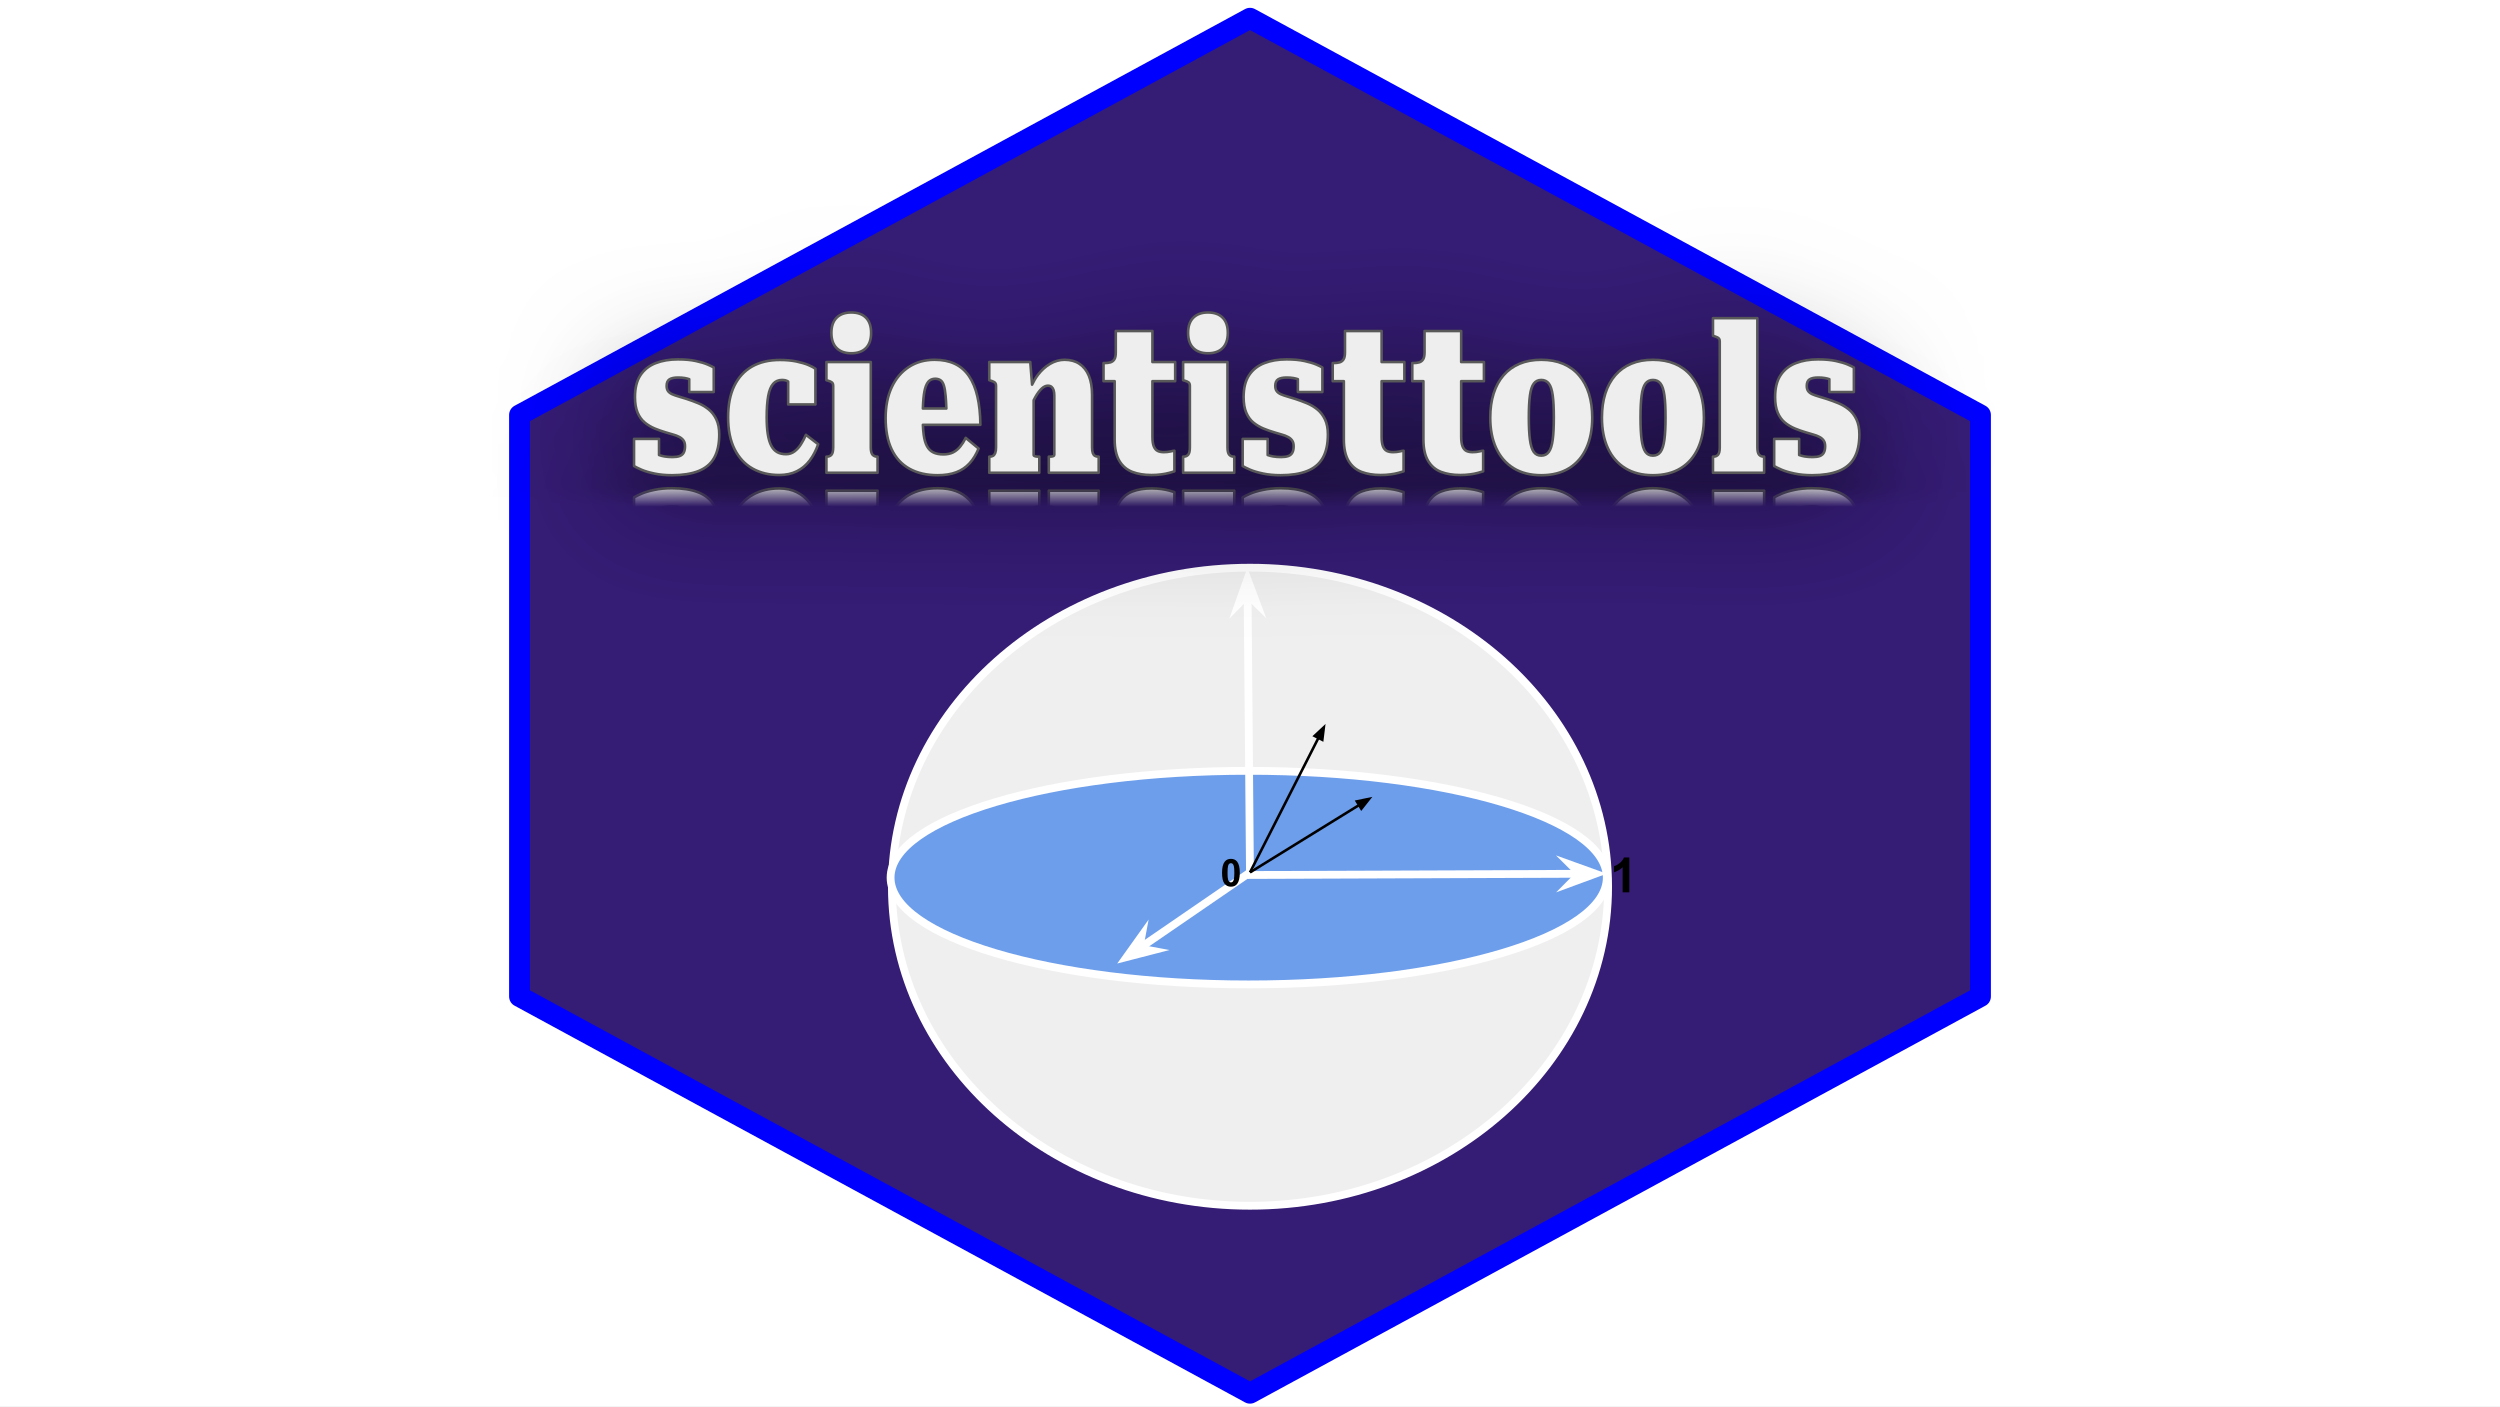
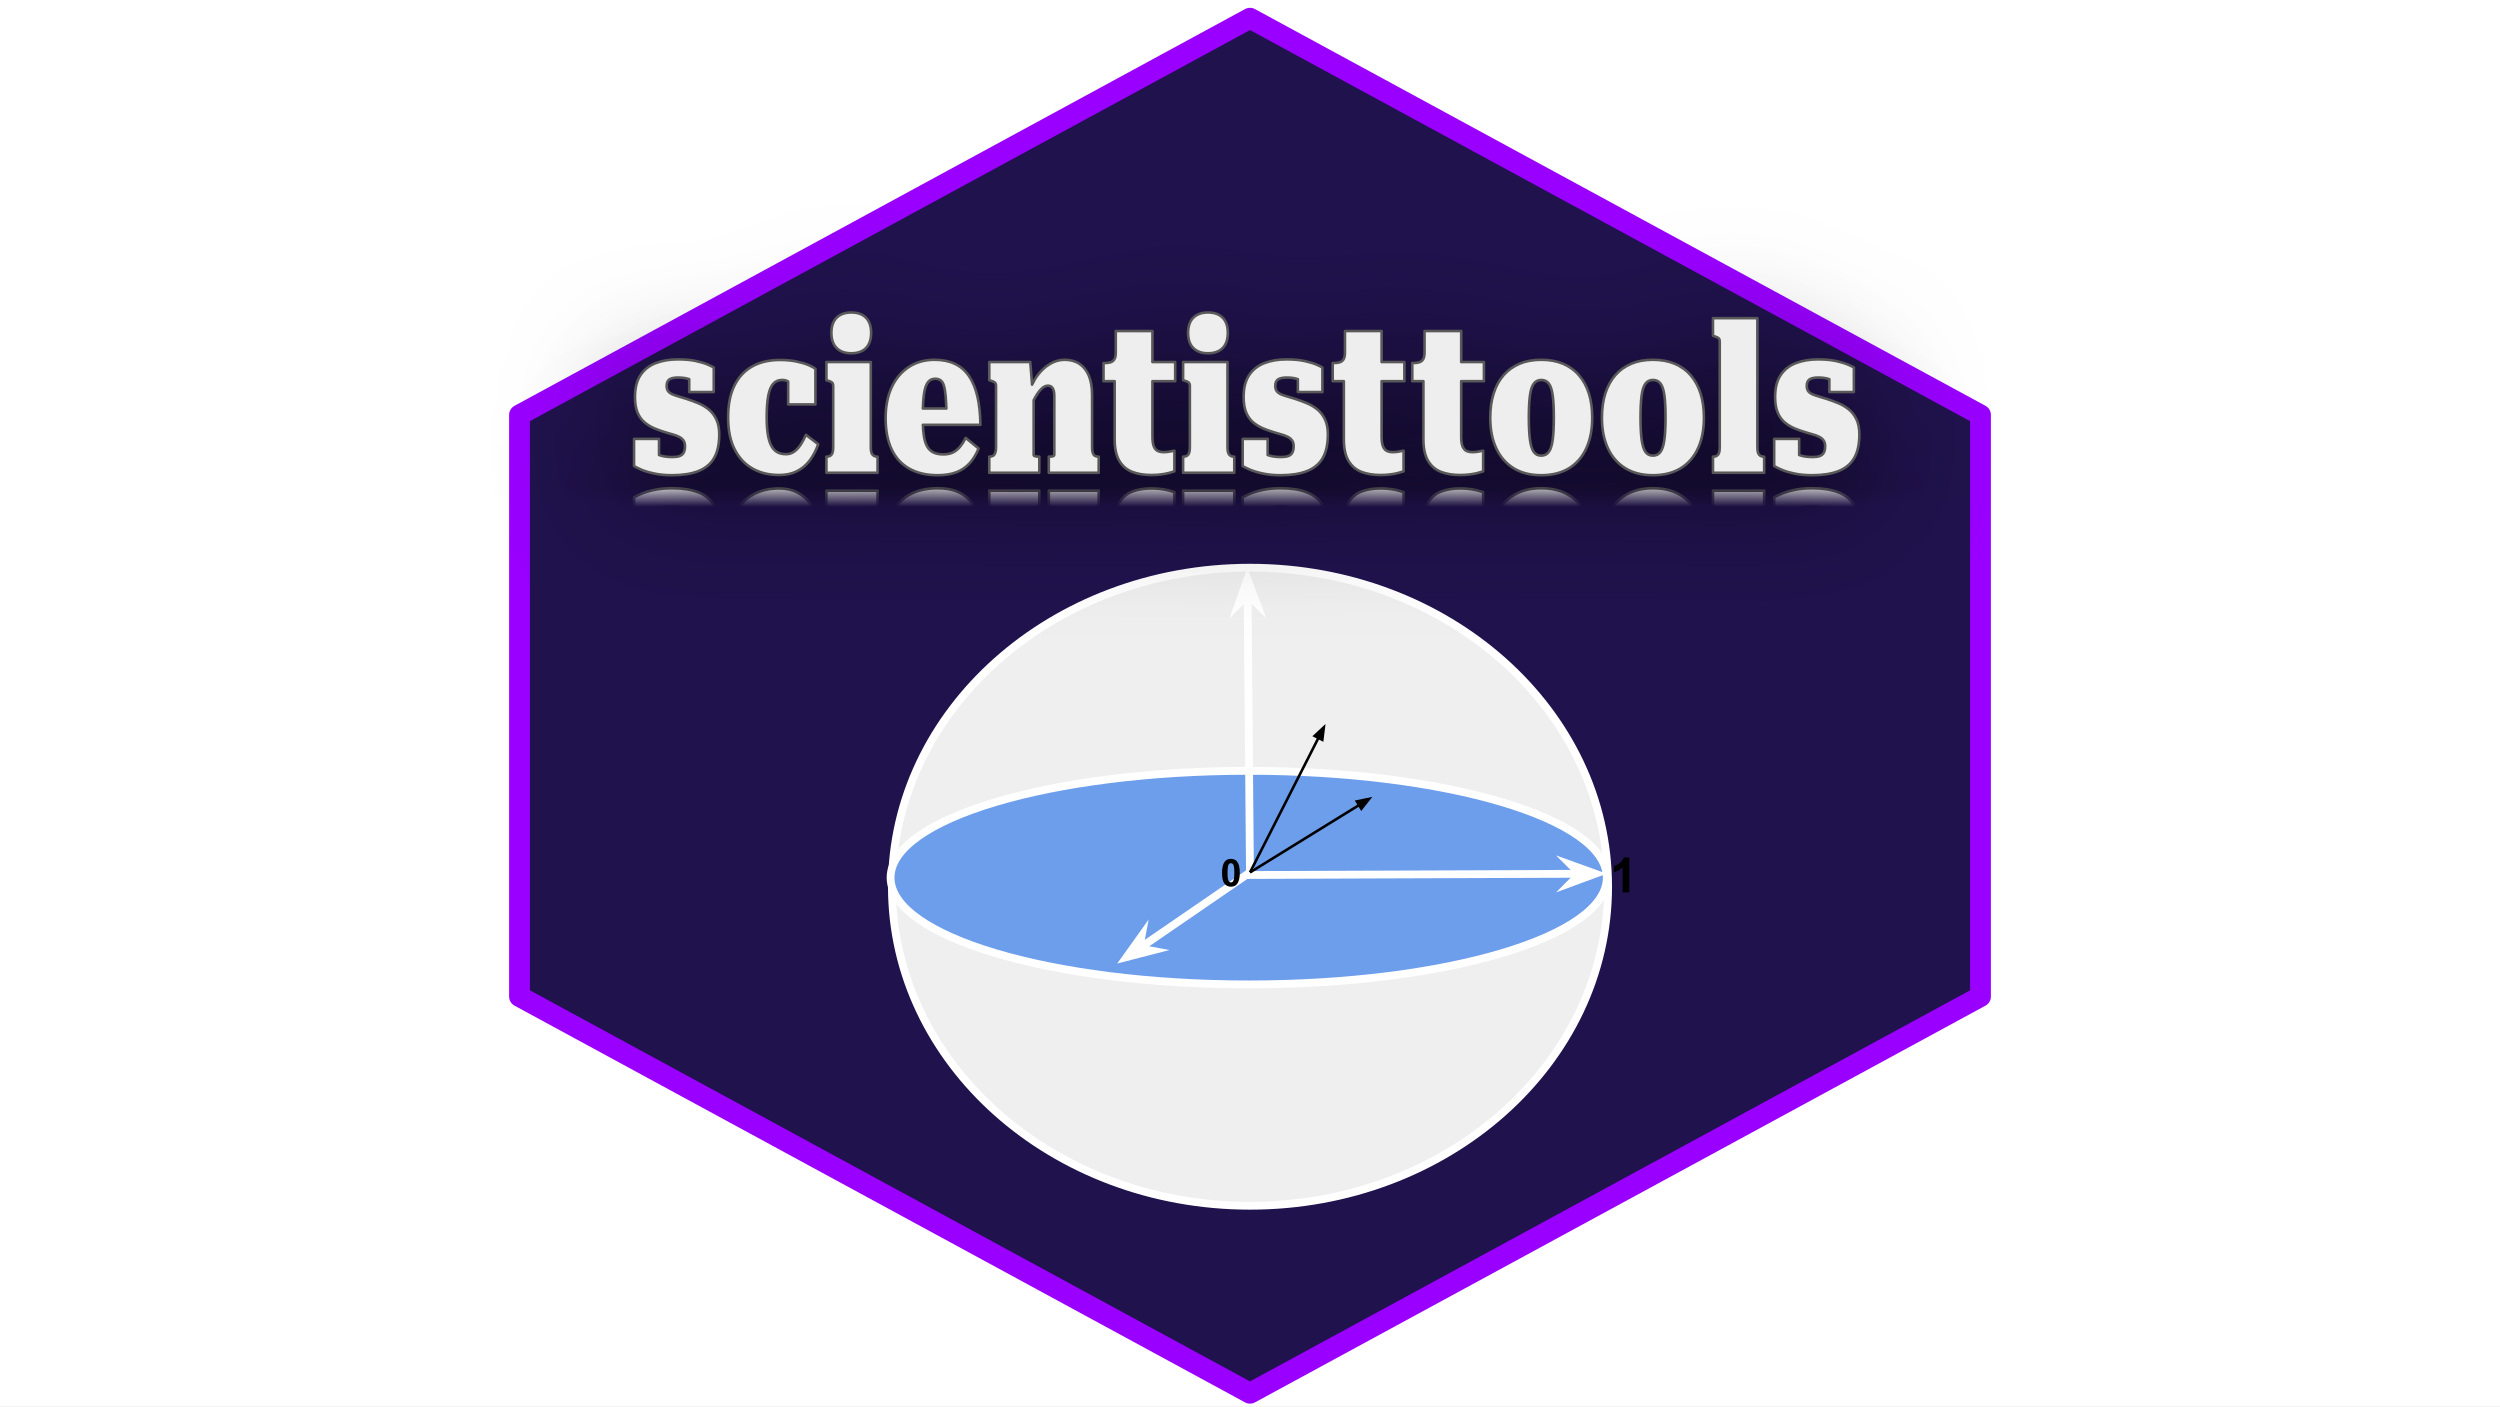
<svg xmlns="http://www.w3.org/2000/svg" xmlns:xlink="http://www.w3.org/1999/xlink" version="1.1" viewBox="0.0 0.0 960.0 540.0" fill="none" stroke="none" stroke-linecap="square" stroke-miterlimit="10">
  <clipPath id="p.0">
    <path d="m0 0l960.0 0l0 540.0l-960.0 0l0 -540.0z" clip-rule="nonzero" />
  </clipPath>
  <g clip-path="url(#p.0)">
    <path fill="#ffffff" d="m0 0l960.0 0l0 540.0l-960.0 0z" fill-rule="evenodd" />
-     <path fill="#351c75" d="m480.0 7.0l280.504 152.339l0 223.323l-280.504 152.339l-280.504 -152.339l0 -223.323z" fill-rule="evenodd" />
-     <path stroke="#0000ff" stroke-width="8.0" stroke-linejoin="round" stroke-linecap="butt" d="m480.0 7.0l280.504 152.339l0 223.323l-280.504 152.339l-280.504 -152.339l0 -223.323z" fill-rule="evenodd" />
+     <path fill="#20124d" d="m480.0 7.0l280.504 152.339l0 223.323l-280.504 152.339l-280.504 -152.339l0 -223.323z" fill-rule="evenodd" />
+     <path stroke="#9900ff" stroke-width="8.0" stroke-linejoin="round" stroke-linecap="butt" d="m480.0 7.0l280.504 152.339l0 223.323l-280.504 152.339l-280.504 -152.339l0 -223.323z" fill-rule="evenodd" />
    <path fill="#efefef" d="m342.488 340.504l0 0c0 -67.657 61.566 -122.504 137.512 -122.504l0 0c75.946 0 137.512 54.847 137.512 122.504l0 0c0 67.657 -61.566 122.504 -137.512 122.504l0 0c-75.946 0 -137.512 -54.847 -137.512 -122.504z" fill-rule="evenodd" />
    <path stroke="#ffffff" stroke-width="3.0" stroke-linejoin="round" stroke-linecap="butt" d="m342.488 340.504l0 0c0 -67.657 61.566 -122.504 137.512 -122.504l0 0c75.946 0 137.512 54.847 137.512 122.504l0 0c0 67.657 -61.566 122.504 -137.512 122.504l0 0c-75.946 0 -137.512 -54.847 -137.512 -122.504z" fill-rule="evenodd" />
    <path fill="#6d9eeb" d="m341.984 337.008l0 0c0 -22.648 61.566 -41.008 137.512 -41.008l0 0c75.946 0 137.512 18.36 137.512 41.008l0 0c0 22.648 -61.566 41.008 -137.512 41.008l0 0c-75.946 0 -137.512 -18.36 -137.512 -41.008z" fill-rule="evenodd" />
    <path stroke="#ffffff" stroke-width="3.0" stroke-linejoin="round" stroke-linecap="butt" d="m341.984 337.008l0 0c0 -22.648 61.566 -41.008 137.512 -41.008l0 0c75.946 0 137.512 18.36 137.512 41.008l0 0c0 22.648 -61.566 41.008 -137.512 41.008l0 0c-75.946 0 -137.512 -18.36 -137.512 -41.008z" fill-rule="evenodd" />
    <path fill="#000000" fill-opacity="0.0" d="m480.0 336.992l-1.008 -118.992" fill-rule="evenodd" />
    <path stroke="#ffffff" stroke-width="3.0" stroke-linejoin="round" stroke-linecap="butt" d="m480.0 336.992l-0.921 -108.711" fill-rule="evenodd" />
    <path fill="#ffffff" stroke="#ffffff" stroke-width="3.0" stroke-linecap="butt" d="m479.079 228.281l3.402 3.345l-3.452 -9.24l-3.295 9.298z" fill-rule="evenodd" />
    <path fill="#000000" fill-opacity="0.0" d="m479.0 336.0l138.016 -0.504" fill-rule="evenodd" />
    <path stroke="#ffffff" stroke-width="3.0" stroke-linejoin="round" stroke-linecap="butt" d="m479.0 336.0l127.735 -0.466" fill-rule="evenodd" />
    <path fill="#ffffff" stroke="#ffffff" stroke-width="3.0" stroke-linecap="butt" d="m606.735 335.534l-3.361 3.386l9.257 -3.408l-9.282 -3.34z" fill-rule="evenodd" />
    <path fill="#000000" fill-opacity="0.0" d="m480.0 335.0l-50.992 34.992" fill-rule="evenodd" />
    <path stroke="#ffffff" stroke-width="3.0" stroke-linejoin="round" stroke-linecap="butt" d="m480.0 335.0l-42.515 29.175" fill-rule="evenodd" />
    <path fill="#ffffff" stroke="#ffffff" stroke-width="3.0" stroke-linecap="butt" d="m437.485 364.175l0.873 -4.691l-5.734 8.026l9.552 -2.463z" fill-rule="evenodd" />
    <path fill="#000000" fill-opacity="0.0" d="m480.0 335.0l29.008 -57.008" fill-rule="evenodd" />
    <path stroke="#000000" stroke-width="1.0" stroke-linejoin="round" stroke-linecap="butt" d="m480.0 335.0l26.287 -51.66" fill-rule="evenodd" />
    <path fill="#000000" stroke="#000000" stroke-width="1.0" stroke-linecap="butt" d="m507.759 284.089l0.586 -4.794l-3.53 3.296z" fill-rule="evenodd" />
    <path fill="#000000" fill-opacity="0.0" d="m480.0 335.0l46.992 -29.008" fill-rule="evenodd" />
    <path stroke="#000000" stroke-width="1.0" stroke-linejoin="round" stroke-linecap="butt" d="m480.0 335.0l41.887 -25.856" fill-rule="evenodd" />
    <path fill="#000000" stroke="#000000" stroke-width="1.0" stroke-linecap="butt" d="m522.754 310.549l2.994 -3.789l-4.729 0.978z" fill-rule="evenodd" />
    <g mask="url(#mask-p.1)">
      <use xlink:href="#p.1" transform="matrix(1.0 0.0 0.0 -1.0 0.0 369.9629)" />
    </g>
    <defs>
      <mask id="mask-p.1" maskUnits="userSpaceOnUse" x="172.854" y="110.059" width="609.532" height="201.489">
        <linearGradient gradientUnits="userSpaceOnUse" id="gradient-p.1" x1="242.967" y1="186.98" x2="242.967" y2="194.599">
          <stop offset="0%" stop-color="#ffffff" stop-opacity="1.0" />
          <stop offset="100%" stop-color="#ffffff" stop-opacity="0.0" />
        </linearGradient>
        <rect fill="url(#gradient-p.1)" x="172.854" y="110.059" width="609.532" height="201.489" />
      </mask>
    </defs>
    <g id="p.1">
      <g filter="url(#shadowFilter-p.2)">
        <use xlink:href="#p.2" transform="matrix(1.0 0.0 0.0 1.0 -1.113385 7.922145)" />
      </g>
      <defs>
        <filter id="shadowFilter-p.2" filterUnits="userSpaceOnUse">
          <feGaussianBlur in="SourceAlpha" stdDeviation="23.0" result="blur" />
          <feComponentTransfer in="blur" color-interpolation-filters="sRGB">
            <feFuncR type="linear" slope="0" intercept="0.0" />
            <feFuncG type="linear" slope="0" intercept="0.0" />
            <feFuncB type="linear" slope="0" intercept="0.0" />
            <feFuncA type="linear" slope="0.59" intercept="0" />
          </feComponentTransfer>
        </filter>
      </defs>
      <g id="p.2">
        <path fill="#eeeeee" d="m260.323 138.001c-3.221 0 -6.073 0.484 -8.554 1.453c-2.482 0.96 -4.425 2.498 -5.831 4.614c-1.406 2.116 -2.108 4.924 -2.108 8.425c0 2.396 0.34 4.393 1.019 5.99c0.686 1.589 1.607 2.855 2.764 3.798c1.157 0.935 2.428 1.691 3.813 2.269c1.385 0.569 2.781 1.062 4.186 1.478c0.989 0.314 1.927 0.591 2.814 0.828c0.888 0.238 1.681 0.54 2.381 0.905c0.706 0.365 1.254 0.824 1.644 1.376c0.397 0.544 0.595 1.283 0.595 2.218c0 0.994 -0.165 1.806 -0.494 2.434c-0.33 0.62 -0.847 1.062 -1.553 1.326c-0.699 0.263 -1.627 0.395 -2.784 0.395c-1.116 0 -2.128 -0.076 -3.036 -0.229c-0.777 -0.138 -1.479 -0.323 -2.108 -0.554l0 0l0 -6.188l-9.603 0l0 10.413c0.578 0.365 1.527 0.837 2.845 1.415c1.325 0.569 2.989 1.062 4.993 1.478c2.004 0.425 4.243 0.637 6.718 0.637c4.095 0 7.495 -0.535 10.198 -1.606c2.71 -1.071 4.714 -2.753 6.012 -5.047c1.305 -2.303 1.957 -5.306 1.957 -9.011c0 -2.294 -0.373 -4.223 -1.12 -5.786c-0.746 -1.572 -1.738 -2.855 -2.976 -3.849c-1.237 -0.994 -2.589 -1.789 -4.055 -2.383c-1.466 -0.603 -2.922 -1.139 -4.368 -1.606c-1.116 -0.365 -2.142 -0.68 -3.077 -0.943c-0.928 -0.263 -1.745 -0.548 -2.451 -0.854c-0.699 -0.314 -1.234 -0.718 -1.604 -1.211c-0.37 -0.501 -0.555 -1.168 -0.555 -2.001c0 -1.207 0.36 -2.043 1.079 -2.511c0.726 -0.467 1.833 -0.701 3.319 -0.701c0.948 0 1.792 0.064 2.532 0.191c0.627 0.107 1.208 0.253 1.745 0.438l0 0l0 4.928l9.422 0l0 -9.393c-0.377 -0.263 -1.143 -0.642 -2.3 -1.134c-1.157 -0.501 -2.687 -0.96 -4.59 -1.376c-1.896 -0.416 -4.186 -0.625 -6.87 -0.625z" fill-rule="evenodd" />
        <path fill="#eeeeee" d="m299.495 138.23c-4.176 0 -7.744 0.837 -10.703 2.511c-2.952 1.674 -5.225 4.142 -6.819 7.405c-1.587 3.263 -2.381 7.294 -2.381 12.095c0 4.903 0.837 9.002 2.512 12.299c1.675 3.288 3.978 5.757 6.91 7.405c2.932 1.64 6.322 2.46 10.168 2.46c2.603 0 4.872 -0.484 6.809 -1.453c1.944 -0.969 3.588 -2.341 4.933 -4.117c1.345 -1.776 2.431 -3.862 3.258 -6.258l-4.711 -3.607c-0.538 1.258 -1.17 2.46 -1.896 3.607c-0.72 1.147 -1.557 2.073 -2.512 2.778c-0.948 0.705 -2.021 1.058 -3.218 1.058c-1.325 0 -2.451 -0.259 -3.379 -0.777c-0.928 -0.527 -1.691 -1.351 -2.29 -2.473c-0.599 -1.122 -1.042 -2.583 -1.332 -4.384c-0.289 -1.801 -0.434 -3.981 -0.434 -6.538c0 -3.339 0.195 -6.067 0.585 -8.182c0.39 -2.116 1.019 -3.671 1.886 -4.665c0.874 -0.994 2.011 -1.491 3.41 -1.491c0.915 0 1.648 0.17 2.199 0.51c0.054 0.033 0.108 0.067 0.161 0.102l0 0l0 8.794l10.471 0l0 -13.701c-0.538 -0.425 -1.416 -0.896 -2.633 -1.415c-1.217 -0.518 -2.747 -0.973 -4.59 -1.364c-1.836 -0.399 -3.971 -0.599 -6.406 -0.599z" fill-rule="evenodd" />
        <path fill="#eeeeee" d="m326.883 119.992c-2.394 0 -4.264 0.667 -5.609 2.001c-1.345 1.325 -2.018 3.267 -2.018 5.825c0 2.558 0.673 4.503 2.018 5.837c1.345 1.334 3.215 2.001 5.609 2.001c2.441 0 4.321 -0.667 5.639 -2.001c1.325 -1.334 1.987 -3.28 1.987 -5.837c0 -2.558 -0.662 -4.499 -1.987 -5.825c-1.318 -1.334 -3.198 -2.001 -5.639 -2.001zm-9.543 19.028l0 6.972l0.494 0.153c0.746 0.204 1.284 0.438 1.614 0.701c0.33 0.263 0.494 0.709 0.494 1.338l0 23.566c0 1.41 -0.219 2.366 -0.656 2.868c-0.43 0.493 -1.039 0.739 -1.826 0.739l-0.121 0l0 6.181l19.65 0l0 -6.181l-0.131 0c-0.74 0 -1.338 -0.246 -1.796 -0.739c-0.451 -0.501 -0.676 -1.457 -0.676 -2.868l0 -32.729z" fill-rule="evenodd" />
        <path fill="#eeeeee" d="m359.178 145.444c0.74 0 1.389 0.183 1.947 0.548c0.558 0.365 0.992 1.032 1.301 2.001c0.309 0.96 0.545 2.354 0.706 4.18c0.118 1.284 0.206 2.852 0.265 4.703l-9.011 0c0.046 -1.504 0.123 -2.821 0.232 -3.951c0.188 -1.963 0.488 -3.492 0.898 -4.588c0.417 -1.096 0.925 -1.852 1.523 -2.269c0.599 -0.416 1.311 -0.625 2.139 -0.625zm-0.313 -7.29c-3.759 0 -7.055 0.926 -9.886 2.778c-2.831 1.852 -5.024 4.452 -6.577 7.8c-1.547 3.339 -2.32 7.277 -2.32 11.815c0 4.758 0.773 8.769 2.32 12.031c1.553 3.263 3.827 5.731 6.819 7.405c2.999 1.665 6.607 2.498 10.824 2.498c2.764 0 5.148 -0.378 7.152 -1.134c2.004 -0.756 3.709 -1.903 5.114 -3.441c1.406 -1.546 2.562 -3.441 3.47 -5.684l-4.953 -4.078c-0.619 1.258 -1.321 2.371 -2.108 3.339c-0.787 0.96 -1.698 1.704 -2.734 2.23c-1.029 0.518 -2.286 0.777 -3.773 0.777c-1.486 0 -2.747 -0.246 -3.783 -0.739c-1.036 -0.501 -1.853 -1.3 -2.451 -2.396c-0.599 -1.096 -1.022 -2.545 -1.271 -4.346c-0.157 -1.14 -0.265 -2.432 -0.323 -3.875l22.082 0c-0.04 -4.172 -0.424 -7.809 -1.15 -10.91c-0.72 -3.11 -1.792 -5.71 -3.218 -7.8c-1.426 -2.09 -3.235 -3.658 -5.427 -4.703c-2.192 -1.045 -4.795 -1.568 -7.808 -1.568z" fill-rule="evenodd" />
        <path fill="#eeeeee" d="m408.816 138.154c-1.937 0 -3.796 0.523 -5.578 1.568c-1.775 1.045 -3.336 2.456 -4.681 4.231c-0.863 1.145 -1.611 2.397 -2.244 3.757l0 0l-0.691 -8.689l-15.747 0l0 6.972l0.494 0.153c0.498 0.153 0.901 0.31 1.21 0.472c0.309 0.153 0.535 0.336 0.676 0.548c0.148 0.204 0.222 0.544 0.222 1.02l0 23.566c0 0.943 -0.104 1.674 -0.313 2.192c-0.202 0.518 -0.481 0.884 -0.837 1.096c-0.35 0.212 -0.794 0.319 -1.332 0.319l-0.121 0l0 6.181l19.217 0l0 -6.181l-0.252 0c-0.249 0 -0.518 -0.013 -0.807 -0.038c-0.289 -0.034 -0.548 -0.102 -0.777 -0.204c-0.222 -0.102 -0.333 -0.204 -0.333 -0.306l0 -21.103l0 0c0.25 -0.493 0.495 -0.949 0.736 -1.367c0.787 -1.359 1.574 -2.405 2.36 -3.135c0.787 -0.731 1.57 -1.096 2.35 -1.096c0.619 0 1.103 0.157 1.453 0.472c0.356 0.306 0.615 0.735 0.777 1.287c0.168 0.544 0.252 1.236 0.252 2.077l0 22.776c0 0.161 -0.104 0.293 -0.313 0.395c-0.202 0.102 -0.461 0.17 -0.777 0.204c-0.309 0.025 -0.609 0.038 -0.898 0.038l-0.121 0l0 6.181l19.156 0l0 -6.181l-0.192 0c-0.491 0 -0.915 -0.106 -1.271 -0.319c-0.35 -0.212 -0.619 -0.578 -0.807 -1.096c-0.182 -0.518 -0.272 -1.249 -0.272 -2.192l0 -20.125c0 -2.923 -0.414 -5.374 -1.241 -7.354c-0.827 -1.988 -2.028 -3.505 -3.601 -4.55c-1.567 -1.045 -3.467 -1.568 -5.699 -1.568z" fill-rule="evenodd" />
        <path fill="#eeeeee" d="m428.462 127.117l0 8.221c0 1.198 -0.185 2.086 -0.555 2.664c-0.37 0.578 -0.878 0.96 -1.523 1.147c-0.639 0.178 -1.392 0.268 -2.26 0.268l-0.373 0l0 6.959l4.277 0l0 22.317c0 3.501 0.599 6.258 1.796 8.272c1.204 2.005 2.858 3.416 4.963 4.231c2.105 0.807 4.563 1.211 7.374 1.211c1.365 0 2.626 -0.081 3.783 -0.242c1.157 -0.153 2.169 -0.348 3.036 -0.586c0.868 -0.238 1.53 -0.433 1.987 -0.586l0 -7.915c-0.249 0 -0.757 0.093 -1.523 0.28c-0.767 0.178 -1.604 0.268 -2.512 0.268c-0.948 0 -1.742 -0.153 -2.381 -0.459c-0.639 -0.314 -1.137 -0.901 -1.493 -1.759c-0.35 -0.867 -0.525 -2.107 -0.525 -3.722l0 -21.31l8.736 0l0 -7.354l-8.736 0l0 -11.904z" fill-rule="evenodd" />
        <path fill="#eeeeee" d="m463.853 119.992c-2.394 0 -4.264 0.667 -5.609 2.001c-1.345 1.325 -2.017 3.267 -2.017 5.825c0 2.558 0.672 4.503 2.017 5.837c1.345 1.334 3.215 2.001 5.609 2.001c2.441 0 4.321 -0.667 5.639 -2.001c1.325 -1.334 1.987 -3.28 1.987 -5.837c0 -2.558 -0.662 -4.499 -1.987 -5.825c-1.318 -1.334 -3.198 -2.001 -5.639 -2.001zm-9.543 19.028l0 6.972l0.494 0.153c0.746 0.204 1.284 0.438 1.614 0.701c0.33 0.263 0.494 0.709 0.494 1.338l0 23.566c0 1.41 -0.219 2.366 -0.656 2.868c-0.43 0.493 -1.039 0.739 -1.826 0.739l-0.121 0l0 6.181l19.65 0l0 -6.181l-0.131 0c-0.74 0 -1.338 -0.246 -1.796 -0.739c-0.451 -0.501 -0.676 -1.457 -0.676 -2.868l0 -32.729z" fill-rule="evenodd" />
        <path fill="#eeeeee" d="m494.04 138.001c-3.221 0 -6.073 0.484 -8.554 1.453c-2.482 0.96 -4.425 2.498 -5.831 4.614c-1.406 2.116 -2.108 4.924 -2.108 8.425c0 2.396 0.34 4.393 1.019 5.99c0.686 1.589 1.607 2.855 2.764 3.798c1.157 0.935 2.428 1.691 3.813 2.269c1.385 0.569 2.781 1.062 4.186 1.478c0.989 0.314 1.927 0.591 2.814 0.828c0.888 0.238 1.681 0.54 2.381 0.905c0.706 0.365 1.254 0.824 1.644 1.376c0.397 0.544 0.595 1.283 0.595 2.218c0 0.994 -0.165 1.806 -0.494 2.434c-0.33 0.62 -0.847 1.062 -1.553 1.326c-0.699 0.263 -1.627 0.395 -2.784 0.395c-1.116 0 -2.128 -0.076 -3.036 -0.229c-0.777 -0.138 -1.479 -0.323 -2.108 -0.554l0 0l0 -6.188l-9.603 0l0 10.413c0.578 0.365 1.527 0.837 2.845 1.415c1.325 0.569 2.989 1.062 4.993 1.478c2.004 0.425 4.243 0.637 6.718 0.637c4.096 0 7.495 -0.535 10.198 -1.606c2.71 -1.071 4.714 -2.753 6.012 -5.047c1.305 -2.303 1.957 -5.306 1.957 -9.011c0 -2.294 -0.373 -4.223 -1.12 -5.786c-0.746 -1.572 -1.738 -2.855 -2.976 -3.849c-1.237 -0.994 -2.589 -1.789 -4.055 -2.383c-1.466 -0.603 -2.922 -1.139 -4.368 -1.606c-1.116 -0.365 -2.142 -0.68 -3.077 -0.943c-0.928 -0.263 -1.745 -0.548 -2.451 -0.854c-0.699 -0.314 -1.234 -0.718 -1.604 -1.211c-0.37 -0.501 -0.555 -1.168 -0.555 -2.001c0 -1.207 0.36 -2.043 1.079 -2.511c0.726 -0.467 1.833 -0.701 3.319 -0.701c0.948 0 1.792 0.064 2.532 0.191c0.627 0.107 1.208 0.253 1.745 0.438l0 0l0 4.928l9.422 0l0 -9.393c-0.377 -0.263 -1.143 -0.642 -2.3 -1.134c-1.157 -0.501 -2.687 -0.96 -4.59 -1.376c-1.896 -0.416 -4.186 -0.625 -6.87 -0.625z" fill-rule="evenodd" />
        <path fill="#eeeeee" d="m516.47 127.117l0 8.221c0 1.198 -0.185 2.086 -0.555 2.664c-0.37 0.578 -0.878 0.96 -1.523 1.147c-0.639 0.178 -1.392 0.268 -2.26 0.268l-0.373 0l0 6.959l4.277 0l0 22.317c0 3.501 0.599 6.258 1.796 8.272c1.204 2.005 2.858 3.416 4.963 4.231c2.105 0.807 4.563 1.211 7.374 1.211c1.365 0 2.626 -0.081 3.783 -0.242c1.157 -0.153 2.169 -0.348 3.036 -0.586c0.868 -0.238 1.53 -0.433 1.987 -0.586l0 -7.915c-0.249 0 -0.757 0.093 -1.523 0.28c-0.767 0.178 -1.604 0.268 -2.512 0.268c-0.948 0 -1.742 -0.153 -2.381 -0.459c-0.639 -0.314 -1.137 -0.901 -1.493 -1.759c-0.35 -0.867 -0.525 -2.107 -0.525 -3.722l0 -21.31l8.736 0l0 -7.354l-8.736 0l0 -11.904z" fill-rule="evenodd" />
        <path fill="#eeeeee" d="m547.024 127.117l0 8.221c0 1.198 -0.185 2.086 -0.555 2.664c-0.37 0.578 -0.878 0.96 -1.523 1.147c-0.639 0.178 -1.392 0.268 -2.26 0.268l-0.373 0l0 6.959l4.277 0l0 22.317c0 3.501 0.599 6.258 1.796 8.272c1.204 2.005 2.858 3.416 4.963 4.231c2.105 0.807 4.563 1.211 7.374 1.211c1.365 0 2.626 -0.081 3.783 -0.242c1.157 -0.153 2.169 -0.348 3.036 -0.586c0.867 -0.238 1.53 -0.433 1.987 -0.586l0 -7.915c-0.249 0 -0.757 0.093 -1.523 0.28c-0.767 0.178 -1.604 0.268 -2.512 0.268c-0.948 0 -1.742 -0.153 -2.381 -0.459c-0.639 -0.314 -1.137 -0.901 -1.493 -1.759c-0.35 -0.867 -0.525 -2.107 -0.525 -3.722l0 -21.31l8.736 0l0 -7.354l-8.736 0l0 -11.904z" fill-rule="evenodd" />
        <path fill="#eeeeee" d="m591.84 145.903c1.237 0 2.206 0.459 2.905 1.376c0.706 0.918 1.204 2.434 1.493 4.55c0.289 2.107 0.434 4.937 0.434 8.488c0 3.552 -0.145 6.398 -0.434 8.539c-0.289 2.141 -0.787 3.696 -1.493 4.665c-0.699 0.96 -1.668 1.44 -2.905 1.44c-1.237 0 -2.199 -0.48 -2.885 -1.44c-0.679 -0.969 -1.163 -2.524 -1.453 -4.665c-0.289 -2.141 -0.434 -4.988 -0.434 -8.539c0 -3.552 0.145 -6.381 0.434 -8.488c0.289 -2.116 0.783 -3.632 1.483 -4.55c0.706 -0.918 1.658 -1.376 2.855 -1.376zm0 -7.749c-3.141 0 -5.921 0.51 -8.342 1.529c-2.414 1.02 -4.459 2.494 -6.133 4.423c-1.674 1.929 -2.945 4.265 -3.813 7.01c-0.867 2.744 -1.301 5.837 -1.301 9.278c0 4.495 0.763 8.399 2.29 11.713c1.533 3.314 3.756 5.871 6.668 7.673c2.912 1.801 6.456 2.702 10.632 2.702c4.217 0 7.781 -0.901 10.693 -2.702c2.912 -1.801 5.121 -4.359 6.627 -7.673c1.506 -3.314 2.26 -7.218 2.26 -11.713c0 -3.441 -0.424 -6.517 -1.271 -9.227c-0.847 -2.719 -2.108 -5.056 -3.783 -7.01c-1.668 -1.963 -3.722 -3.454 -6.163 -4.474c-2.434 -1.02 -5.222 -1.529 -8.363 -1.529z" fill-rule="evenodd" />
        <path fill="#eeeeee" d="m634.728 145.903c1.237 0 2.206 0.459 2.905 1.376c0.706 0.918 1.204 2.434 1.493 4.55c0.289 2.107 0.434 4.937 0.434 8.488c0 3.552 -0.145 6.398 -0.434 8.539c-0.289 2.141 -0.787 3.696 -1.493 4.665c-0.699 0.96 -1.668 1.44 -2.905 1.44c-1.237 0 -2.199 -0.48 -2.885 -1.44c-0.679 -0.969 -1.163 -2.524 -1.453 -4.665c-0.289 -2.141 -0.434 -4.988 -0.434 -8.539c0 -3.552 0.145 -6.381 0.434 -8.488c0.289 -2.116 0.783 -3.632 1.483 -4.55c0.706 -0.918 1.658 -1.376 2.855 -1.376zm0 -7.749c-3.141 0 -5.921 0.51 -8.342 1.529c-2.414 1.02 -4.459 2.494 -6.133 4.423c-1.674 1.929 -2.946 4.265 -3.813 7.01c-0.868 2.744 -1.301 5.837 -1.301 9.278c0 4.495 0.763 8.399 2.29 11.713c1.533 3.314 3.756 5.871 6.668 7.673c2.912 1.801 6.456 2.702 10.632 2.702c4.217 0 7.781 -0.901 10.693 -2.702c2.912 -1.801 5.121 -4.359 6.627 -7.673c1.506 -3.314 2.26 -7.218 2.26 -11.713c0 -3.441 -0.424 -6.517 -1.271 -9.227c-0.847 -2.719 -2.108 -5.056 -3.783 -7.01c-1.668 -1.963 -3.722 -3.454 -6.163 -4.474c-2.434 -1.02 -5.222 -1.529 -8.362 -1.529z" fill-rule="evenodd" />
        <path fill="#eeeeee" d="m657.782 122.184l0 6.729l0.494 0.166c0.457 0.153 0.851 0.31 1.18 0.472c0.33 0.153 0.565 0.348 0.706 0.586c0.148 0.229 0.222 0.552 0.222 0.969l0 40.644c0 1.41 -0.219 2.366 -0.656 2.868c-0.43 0.493 -1.039 0.739 -1.826 0.739l-0.121 0l0 6.181l19.65 0l0 -6.181l-0.131 0c-0.74 0 -1.338 -0.246 -1.796 -0.739c-0.451 -0.501 -0.676 -1.457 -0.676 -2.868l0 -49.566z" fill-rule="evenodd" />
        <path fill="#eeeeee" d="m698.132 138.001c-3.221 0 -6.073 0.484 -8.554 1.453c-2.482 0.96 -4.425 2.498 -5.831 4.614c-1.406 2.116 -2.108 4.924 -2.108 8.425c0 2.396 0.34 4.393 1.019 5.99c0.686 1.589 1.607 2.855 2.764 3.798c1.157 0.935 2.428 1.691 3.813 2.269c1.385 0.569 2.781 1.062 4.186 1.478c0.989 0.314 1.927 0.591 2.814 0.828c0.888 0.238 1.681 0.54 2.381 0.905c0.706 0.365 1.254 0.824 1.644 1.376c0.397 0.544 0.595 1.283 0.595 2.218c0 0.994 -0.165 1.806 -0.494 2.434c-0.329 0.62 -0.847 1.062 -1.553 1.326c-0.699 0.263 -1.627 0.395 -2.784 0.395c-1.116 0 -2.128 -0.076 -3.036 -0.229c-0.777 -0.138 -1.479 -0.323 -2.108 -0.554l0 0l0 -6.188l-9.603 0l0 10.413c0.578 0.365 1.527 0.837 2.845 1.415c1.325 0.569 2.989 1.062 4.993 1.478c2.004 0.425 4.243 0.637 6.718 0.637c4.096 0 7.495 -0.535 10.198 -1.606c2.71 -1.071 4.714 -2.753 6.012 -5.047c1.305 -2.303 1.957 -5.306 1.957 -9.011c0 -2.294 -0.373 -4.223 -1.12 -5.786c-0.746 -1.572 -1.738 -2.855 -2.976 -3.849c-1.237 -0.994 -2.589 -1.789 -4.055 -2.383c-1.466 -0.603 -2.922 -1.139 -4.368 -1.606c-1.116 -0.365 -2.142 -0.68 -3.077 -0.943c-0.928 -0.263 -1.745 -0.548 -2.451 -0.854c-0.699 -0.314 -1.234 -0.718 -1.604 -1.211c-0.37 -0.501 -0.555 -1.168 -0.555 -2.001c0 -1.207 0.36 -2.043 1.079 -2.511c0.726 -0.467 1.833 -0.701 3.319 -0.701c0.948 0 1.792 0.064 2.532 0.191c0.627 0.107 1.208 0.253 1.745 0.438l0 0l0 4.928l9.422 0l0 -9.393c-0.377 -0.263 -1.143 -0.642 -2.3 -1.134c-1.157 -0.501 -2.687 -0.96 -4.59 -1.376c-1.896 -0.416 -4.186 -0.625 -6.87 -0.625z" fill-rule="evenodd" />
        <path stroke="#595959" stroke-width="1.0" stroke-linejoin="round" stroke-linecap="butt" d="m260.323 138.001c-3.221 0 -6.073 0.484 -8.554 1.453c-2.482 0.96 -4.425 2.498 -5.831 4.614c-1.406 2.116 -2.108 4.924 -2.108 8.425c0 2.396 0.34 4.393 1.019 5.99c0.686 1.589 1.607 2.855 2.764 3.798c1.157 0.935 2.428 1.691 3.813 2.269c1.385 0.569 2.781 1.062 4.186 1.478c0.989 0.314 1.927 0.591 2.814 0.828c0.888 0.238 1.681 0.54 2.381 0.905c0.706 0.365 1.254 0.824 1.644 1.376c0.397 0.544 0.595 1.283 0.595 2.218c0 0.994 -0.165 1.806 -0.494 2.434c-0.33 0.62 -0.847 1.062 -1.553 1.326c-0.699 0.263 -1.627 0.395 -2.784 0.395c-1.116 0 -2.128 -0.076 -3.036 -0.229c-0.777 -0.138 -1.479 -0.323 -2.108 -0.554l0 0l0 -6.188l-9.603 0l0 10.413c0.578 0.365 1.527 0.837 2.845 1.415c1.325 0.569 2.989 1.062 4.993 1.478c2.004 0.425 4.243 0.637 6.718 0.637c4.095 0 7.495 -0.535 10.198 -1.606c2.71 -1.071 4.714 -2.753 6.012 -5.047c1.305 -2.303 1.957 -5.306 1.957 -9.011c0 -2.294 -0.373 -4.223 -1.12 -5.786c-0.746 -1.572 -1.738 -2.855 -2.976 -3.849c-1.237 -0.994 -2.589 -1.789 -4.055 -2.383c-1.466 -0.603 -2.922 -1.139 -4.368 -1.606c-1.116 -0.365 -2.142 -0.68 -3.077 -0.943c-0.928 -0.263 -1.745 -0.548 -2.451 -0.854c-0.699 -0.314 -1.234 -0.718 -1.604 -1.211c-0.37 -0.501 -0.555 -1.168 -0.555 -2.001c0 -1.207 0.36 -2.043 1.079 -2.511c0.726 -0.467 1.833 -0.701 3.319 -0.701c0.948 0 1.792 0.064 2.532 0.191c0.627 0.107 1.208 0.253 1.745 0.438l0 0l0 4.928l9.422 0l0 -9.393c-0.377 -0.263 -1.143 -0.642 -2.3 -1.134c-1.157 -0.501 -2.687 -0.96 -4.59 -1.376c-1.896 -0.416 -4.186 -0.625 -6.87 -0.625z" fill-rule="evenodd" />
        <path stroke="#595959" stroke-width="1.0" stroke-linejoin="round" stroke-linecap="butt" d="m299.495 138.23c-4.176 0 -7.744 0.837 -10.703 2.511c-2.952 1.674 -5.225 4.142 -6.819 7.405c-1.587 3.263 -2.381 7.294 -2.381 12.095c0 4.903 0.837 9.002 2.512 12.299c1.675 3.288 3.978 5.757 6.91 7.405c2.932 1.64 6.322 2.46 10.168 2.46c2.603 0 4.872 -0.484 6.809 -1.453c1.944 -0.969 3.588 -2.341 4.933 -4.117c1.345 -1.776 2.431 -3.862 3.258 -6.258l-4.711 -3.607c-0.538 1.258 -1.17 2.46 -1.896 3.607c-0.72 1.147 -1.557 2.073 -2.512 2.778c-0.948 0.705 -2.021 1.058 -3.218 1.058c-1.325 0 -2.451 -0.259 -3.379 -0.777c-0.928 -0.527 -1.691 -1.351 -2.29 -2.473c-0.599 -1.122 -1.042 -2.583 -1.332 -4.384c-0.289 -1.801 -0.434 -3.981 -0.434 -6.538c0 -3.339 0.195 -6.067 0.585 -8.182c0.39 -2.116 1.019 -3.671 1.886 -4.665c0.874 -0.994 2.011 -1.491 3.41 -1.491c0.915 0 1.648 0.17 2.199 0.51c0.054 0.033 0.108 0.067 0.161 0.102l0 0l0 8.794l10.471 0l0 -13.701c-0.538 -0.425 -1.416 -0.896 -2.633 -1.415c-1.217 -0.518 -2.747 -0.973 -4.59 -1.364c-1.836 -0.399 -3.971 -0.599 -6.406 -0.599z" fill-rule="evenodd" />
        <path stroke="#595959" stroke-width="1.0" stroke-linejoin="round" stroke-linecap="butt" d="m326.883 119.992c-2.394 0 -4.264 0.667 -5.609 2.001c-1.345 1.325 -2.018 3.267 -2.018 5.825c0 2.558 0.673 4.503 2.018 5.837c1.345 1.334 3.215 2.001 5.609 2.001c2.441 0 4.321 -0.667 5.639 -2.001c1.325 -1.334 1.987 -3.28 1.987 -5.837c0 -2.558 -0.662 -4.499 -1.987 -5.825c-1.318 -1.334 -3.198 -2.001 -5.639 -2.001zm-9.543 19.028l0 6.972l0.494 0.153c0.746 0.204 1.284 0.438 1.614 0.701c0.33 0.263 0.494 0.709 0.494 1.338l0 23.566c0 1.41 -0.219 2.366 -0.656 2.868c-0.43 0.493 -1.039 0.739 -1.826 0.739l-0.121 0l0 6.181l19.65 0l0 -6.181l-0.131 0c-0.74 0 -1.338 -0.246 -1.796 -0.739c-0.451 -0.501 -0.676 -1.457 -0.676 -2.868l0 -32.729z" fill-rule="evenodd" />
        <path stroke="#595959" stroke-width="1.0" stroke-linejoin="round" stroke-linecap="butt" d="m359.178 145.444c0.74 0 1.389 0.183 1.947 0.548c0.558 0.365 0.992 1.032 1.301 2.001c0.309 0.96 0.545 2.354 0.706 4.18c0.118 1.284 0.206 2.852 0.265 4.703l-9.011 0c0.046 -1.504 0.123 -2.821 0.232 -3.951c0.188 -1.963 0.488 -3.492 0.898 -4.588c0.417 -1.096 0.925 -1.852 1.523 -2.269c0.599 -0.416 1.311 -0.625 2.139 -0.625zm-0.313 -7.29c-3.759 0 -7.055 0.926 -9.886 2.778c-2.831 1.852 -5.024 4.452 -6.577 7.8c-1.547 3.339 -2.32 7.277 -2.32 11.815c0 4.758 0.773 8.769 2.32 12.031c1.553 3.263 3.827 5.731 6.819 7.405c2.999 1.665 6.607 2.498 10.824 2.498c2.764 0 5.148 -0.378 7.152 -1.134c2.004 -0.756 3.709 -1.903 5.114 -3.441c1.406 -1.546 2.562 -3.441 3.47 -5.684l-4.953 -4.078c-0.619 1.258 -1.321 2.371 -2.108 3.339c-0.787 0.96 -1.698 1.704 -2.734 2.23c-1.029 0.518 -2.286 0.777 -3.773 0.777c-1.486 0 -2.747 -0.246 -3.783 -0.739c-1.036 -0.501 -1.853 -1.3 -2.451 -2.396c-0.599 -1.096 -1.022 -2.545 -1.271 -4.346c-0.157 -1.14 -0.265 -2.432 -0.323 -3.875l22.082 0c-0.04 -4.172 -0.424 -7.809 -1.15 -10.91c-0.72 -3.11 -1.792 -5.71 -3.218 -7.8c-1.426 -2.09 -3.235 -3.658 -5.427 -4.703c-2.192 -1.045 -4.795 -1.568 -7.808 -1.568z" fill-rule="evenodd" />
        <path stroke="#595959" stroke-width="1.0" stroke-linejoin="round" stroke-linecap="butt" d="m408.816 138.154c-1.937 0 -3.796 0.523 -5.578 1.568c-1.775 1.045 -3.336 2.456 -4.681 4.231c-0.863 1.145 -1.611 2.397 -2.244 3.757l0 0l-0.691 -8.689l-15.747 0l0 6.972l0.494 0.153c0.498 0.153 0.901 0.31 1.21 0.472c0.309 0.153 0.535 0.336 0.676 0.548c0.148 0.204 0.222 0.544 0.222 1.02l0 23.566c0 0.943 -0.104 1.674 -0.313 2.192c-0.202 0.518 -0.481 0.884 -0.837 1.096c-0.35 0.212 -0.794 0.319 -1.332 0.319l-0.121 0l0 6.181l19.217 0l0 -6.181l-0.252 0c-0.249 0 -0.518 -0.013 -0.807 -0.038c-0.289 -0.034 -0.548 -0.102 -0.777 -0.204c-0.222 -0.102 -0.333 -0.204 -0.333 -0.306l0 -21.103l0 0c0.25 -0.493 0.495 -0.949 0.736 -1.367c0.787 -1.359 1.574 -2.405 2.36 -3.135c0.787 -0.731 1.57 -1.096 2.35 -1.096c0.619 0 1.103 0.157 1.453 0.472c0.356 0.306 0.615 0.735 0.777 1.287c0.168 0.544 0.252 1.236 0.252 2.077l0 22.776c0 0.161 -0.104 0.293 -0.313 0.395c-0.202 0.102 -0.461 0.17 -0.777 0.204c-0.309 0.025 -0.609 0.038 -0.898 0.038l-0.121 0l0 6.181l19.156 0l0 -6.181l-0.192 0c-0.491 0 -0.915 -0.106 -1.271 -0.319c-0.35 -0.212 -0.619 -0.578 -0.807 -1.096c-0.182 -0.518 -0.272 -1.249 -0.272 -2.192l0 -20.125c0 -2.923 -0.414 -5.374 -1.241 -7.354c-0.827 -1.988 -2.028 -3.505 -3.601 -4.55c-1.567 -1.045 -3.467 -1.568 -5.699 -1.568z" fill-rule="evenodd" />
        <path stroke="#595959" stroke-width="1.0" stroke-linejoin="round" stroke-linecap="butt" d="m428.462 127.117l0 8.221c0 1.198 -0.185 2.086 -0.555 2.664c-0.37 0.578 -0.878 0.96 -1.523 1.147c-0.639 0.178 -1.392 0.268 -2.26 0.268l-0.373 0l0 6.959l4.277 0l0 22.317c0 3.501 0.599 6.258 1.796 8.272c1.204 2.005 2.858 3.416 4.963 4.231c2.105 0.807 4.563 1.211 7.374 1.211c1.365 0 2.626 -0.081 3.783 -0.242c1.157 -0.153 2.169 -0.348 3.036 -0.586c0.868 -0.238 1.53 -0.433 1.987 -0.586l0 -7.915c-0.249 0 -0.757 0.093 -1.523 0.28c-0.767 0.178 -1.604 0.268 -2.512 0.268c-0.948 0 -1.742 -0.153 -2.381 -0.459c-0.639 -0.314 -1.137 -0.901 -1.493 -1.759c-0.35 -0.867 -0.525 -2.107 -0.525 -3.722l0 -21.31l8.736 0l0 -7.354l-8.736 0l0 -11.904z" fill-rule="evenodd" />
        <path stroke="#595959" stroke-width="1.0" stroke-linejoin="round" stroke-linecap="butt" d="m463.853 119.992c-2.394 0 -4.264 0.667 -5.609 2.001c-1.345 1.325 -2.017 3.267 -2.017 5.825c0 2.558 0.672 4.503 2.017 5.837c1.345 1.334 3.215 2.001 5.609 2.001c2.441 0 4.321 -0.667 5.639 -2.001c1.325 -1.334 1.987 -3.28 1.987 -5.837c0 -2.558 -0.662 -4.499 -1.987 -5.825c-1.318 -1.334 -3.198 -2.001 -5.639 -2.001zm-9.543 19.028l0 6.972l0.494 0.153c0.746 0.204 1.284 0.438 1.614 0.701c0.33 0.263 0.494 0.709 0.494 1.338l0 23.566c0 1.41 -0.219 2.366 -0.656 2.868c-0.43 0.493 -1.039 0.739 -1.826 0.739l-0.121 0l0 6.181l19.65 0l0 -6.181l-0.131 0c-0.74 0 -1.338 -0.246 -1.796 -0.739c-0.451 -0.501 -0.676 -1.457 -0.676 -2.868l0 -32.729z" fill-rule="evenodd" />
        <path stroke="#595959" stroke-width="1.0" stroke-linejoin="round" stroke-linecap="butt" d="m494.04 138.001c-3.221 0 -6.073 0.484 -8.554 1.453c-2.482 0.96 -4.425 2.498 -5.831 4.614c-1.406 2.116 -2.108 4.924 -2.108 8.425c0 2.396 0.34 4.393 1.019 5.99c0.686 1.589 1.607 2.855 2.764 3.798c1.157 0.935 2.428 1.691 3.813 2.269c1.385 0.569 2.781 1.062 4.186 1.478c0.989 0.314 1.927 0.591 2.814 0.828c0.888 0.238 1.681 0.54 2.381 0.905c0.706 0.365 1.254 0.824 1.644 1.376c0.397 0.544 0.595 1.283 0.595 2.218c0 0.994 -0.165 1.806 -0.494 2.434c-0.33 0.62 -0.847 1.062 -1.553 1.326c-0.699 0.263 -1.627 0.395 -2.784 0.395c-1.116 0 -2.128 -0.076 -3.036 -0.229c-0.777 -0.138 -1.479 -0.323 -2.108 -0.554l0 0l0 -6.188l-9.603 0l0 10.413c0.578 0.365 1.527 0.837 2.845 1.415c1.325 0.569 2.989 1.062 4.993 1.478c2.004 0.425 4.243 0.637 6.718 0.637c4.096 0 7.495 -0.535 10.198 -1.606c2.71 -1.071 4.714 -2.753 6.012 -5.047c1.305 -2.303 1.957 -5.306 1.957 -9.011c0 -2.294 -0.373 -4.223 -1.12 -5.786c-0.746 -1.572 -1.738 -2.855 -2.976 -3.849c-1.237 -0.994 -2.589 -1.789 -4.055 -2.383c-1.466 -0.603 -2.922 -1.139 -4.368 -1.606c-1.116 -0.365 -2.142 -0.68 -3.077 -0.943c-0.928 -0.263 -1.745 -0.548 -2.451 -0.854c-0.699 -0.314 -1.234 -0.718 -1.604 -1.211c-0.37 -0.501 -0.555 -1.168 -0.555 -2.001c0 -1.207 0.36 -2.043 1.079 -2.511c0.726 -0.467 1.833 -0.701 3.319 -0.701c0.948 0 1.792 0.064 2.532 0.191c0.627 0.107 1.208 0.253 1.745 0.438l0 0l0 4.928l9.422 0l0 -9.393c-0.377 -0.263 -1.143 -0.642 -2.3 -1.134c-1.157 -0.501 -2.687 -0.96 -4.59 -1.376c-1.896 -0.416 -4.186 -0.625 -6.87 -0.625z" fill-rule="evenodd" />
        <path stroke="#595959" stroke-width="1.0" stroke-linejoin="round" stroke-linecap="butt" d="m516.47 127.117l0 8.221c0 1.198 -0.185 2.086 -0.555 2.664c-0.37 0.578 -0.878 0.96 -1.523 1.147c-0.639 0.178 -1.392 0.268 -2.26 0.268l-0.373 0l0 6.959l4.277 0l0 22.317c0 3.501 0.599 6.258 1.796 8.272c1.204 2.005 2.858 3.416 4.963 4.231c2.105 0.807 4.563 1.211 7.374 1.211c1.365 0 2.626 -0.081 3.783 -0.242c1.157 -0.153 2.169 -0.348 3.036 -0.586c0.868 -0.238 1.53 -0.433 1.987 -0.586l0 -7.915c-0.249 0 -0.757 0.093 -1.523 0.28c-0.767 0.178 -1.604 0.268 -2.512 0.268c-0.948 0 -1.742 -0.153 -2.381 -0.459c-0.639 -0.314 -1.137 -0.901 -1.493 -1.759c-0.35 -0.867 -0.525 -2.107 -0.525 -3.722l0 -21.31l8.736 0l0 -7.354l-8.736 0l0 -11.904z" fill-rule="evenodd" />
        <path stroke="#595959" stroke-width="1.0" stroke-linejoin="round" stroke-linecap="butt" d="m547.024 127.117l0 8.221c0 1.198 -0.185 2.086 -0.555 2.664c-0.37 0.578 -0.878 0.96 -1.523 1.147c-0.639 0.178 -1.392 0.268 -2.26 0.268l-0.373 0l0 6.959l4.277 0l0 22.317c0 3.501 0.599 6.258 1.796 8.272c1.204 2.005 2.858 3.416 4.963 4.231c2.105 0.807 4.563 1.211 7.374 1.211c1.365 0 2.626 -0.081 3.783 -0.242c1.157 -0.153 2.169 -0.348 3.036 -0.586c0.867 -0.238 1.53 -0.433 1.987 -0.586l0 -7.915c-0.249 0 -0.757 0.093 -1.523 0.28c-0.767 0.178 -1.604 0.268 -2.512 0.268c-0.948 0 -1.742 -0.153 -2.381 -0.459c-0.639 -0.314 -1.137 -0.901 -1.493 -1.759c-0.35 -0.867 -0.525 -2.107 -0.525 -3.722l0 -21.31l8.736 0l0 -7.354l-8.736 0l0 -11.904z" fill-rule="evenodd" />
        <path stroke="#595959" stroke-width="1.0" stroke-linejoin="round" stroke-linecap="butt" d="m591.84 145.903c1.237 0 2.206 0.459 2.905 1.376c0.706 0.918 1.204 2.434 1.493 4.55c0.289 2.107 0.434 4.937 0.434 8.488c0 3.552 -0.145 6.398 -0.434 8.539c-0.289 2.141 -0.787 3.696 -1.493 4.665c-0.699 0.96 -1.668 1.44 -2.905 1.44c-1.237 0 -2.199 -0.48 -2.885 -1.44c-0.679 -0.969 -1.163 -2.524 -1.453 -4.665c-0.289 -2.141 -0.434 -4.988 -0.434 -8.539c0 -3.552 0.145 -6.381 0.434 -8.488c0.289 -2.116 0.783 -3.632 1.483 -4.55c0.706 -0.918 1.658 -1.376 2.855 -1.376zm0 -7.749c-3.141 0 -5.921 0.51 -8.342 1.529c-2.414 1.02 -4.459 2.494 -6.133 4.423c-1.674 1.929 -2.945 4.265 -3.813 7.01c-0.867 2.744 -1.301 5.837 -1.301 9.278c0 4.495 0.763 8.399 2.29 11.713c1.533 3.314 3.756 5.871 6.668 7.673c2.912 1.801 6.456 2.702 10.632 2.702c4.217 0 7.781 -0.901 10.693 -2.702c2.912 -1.801 5.121 -4.359 6.627 -7.673c1.506 -3.314 2.26 -7.218 2.26 -11.713c0 -3.441 -0.424 -6.517 -1.271 -9.227c-0.847 -2.719 -2.108 -5.056 -3.783 -7.01c-1.668 -1.963 -3.722 -3.454 -6.163 -4.474c-2.434 -1.02 -5.222 -1.529 -8.363 -1.529z" fill-rule="evenodd" />
        <path stroke="#595959" stroke-width="1.0" stroke-linejoin="round" stroke-linecap="butt" d="m634.728 145.903c1.237 0 2.206 0.459 2.905 1.376c0.706 0.918 1.204 2.434 1.493 4.55c0.289 2.107 0.434 4.937 0.434 8.488c0 3.552 -0.145 6.398 -0.434 8.539c-0.289 2.141 -0.787 3.696 -1.493 4.665c-0.699 0.96 -1.668 1.44 -2.905 1.44c-1.237 0 -2.199 -0.48 -2.885 -1.44c-0.679 -0.969 -1.163 -2.524 -1.453 -4.665c-0.289 -2.141 -0.434 -4.988 -0.434 -8.539c0 -3.552 0.145 -6.381 0.434 -8.488c0.289 -2.116 0.783 -3.632 1.483 -4.55c0.706 -0.918 1.658 -1.376 2.855 -1.376zm0 -7.749c-3.141 0 -5.921 0.51 -8.342 1.529c-2.414 1.02 -4.459 2.494 -6.133 4.423c-1.674 1.929 -2.946 4.265 -3.813 7.01c-0.868 2.744 -1.301 5.837 -1.301 9.278c0 4.495 0.763 8.399 2.29 11.713c1.533 3.314 3.756 5.871 6.668 7.673c2.912 1.801 6.456 2.702 10.632 2.702c4.217 0 7.781 -0.901 10.693 -2.702c2.912 -1.801 5.121 -4.359 6.627 -7.673c1.506 -3.314 2.26 -7.218 2.26 -11.713c0 -3.441 -0.424 -6.517 -1.271 -9.227c-0.847 -2.719 -2.108 -5.056 -3.783 -7.01c-1.668 -1.963 -3.722 -3.454 -6.163 -4.474c-2.434 -1.02 -5.222 -1.529 -8.362 -1.529z" fill-rule="evenodd" />
        <path stroke="#595959" stroke-width="1.0" stroke-linejoin="round" stroke-linecap="butt" d="m657.782 122.184l0 6.729l0.494 0.166c0.457 0.153 0.851 0.31 1.18 0.472c0.33 0.153 0.565 0.348 0.706 0.586c0.148 0.229 0.222 0.552 0.222 0.969l0 40.644c0 1.41 -0.219 2.366 -0.656 2.868c-0.43 0.493 -1.039 0.739 -1.826 0.739l-0.121 0l0 6.181l19.65 0l0 -6.181l-0.131 0c-0.74 0 -1.338 -0.246 -1.796 -0.739c-0.451 -0.501 -0.676 -1.457 -0.676 -2.868l0 -49.566z" fill-rule="evenodd" />
        <path stroke="#595959" stroke-width="1.0" stroke-linejoin="round" stroke-linecap="butt" d="m698.132 138.001c-3.221 0 -6.073 0.484 -8.554 1.453c-2.482 0.96 -4.425 2.498 -5.831 4.614c-1.406 2.116 -2.108 4.924 -2.108 8.425c0 2.396 0.34 4.393 1.019 5.99c0.686 1.589 1.607 2.855 2.764 3.798c1.157 0.935 2.428 1.691 3.813 2.269c1.385 0.569 2.781 1.062 4.186 1.478c0.989 0.314 1.927 0.591 2.814 0.828c0.888 0.238 1.681 0.54 2.381 0.905c0.706 0.365 1.254 0.824 1.644 1.376c0.397 0.544 0.595 1.283 0.595 2.218c0 0.994 -0.165 1.806 -0.494 2.434c-0.329 0.62 -0.847 1.062 -1.553 1.326c-0.699 0.263 -1.627 0.395 -2.784 0.395c-1.116 0 -2.128 -0.076 -3.036 -0.229c-0.777 -0.138 -1.479 -0.323 -2.108 -0.554l0 0l0 -6.188l-9.603 0l0 10.413c0.578 0.365 1.527 0.837 2.845 1.415c1.325 0.569 2.989 1.062 4.993 1.478c2.004 0.425 4.243 0.637 6.718 0.637c4.096 0 7.495 -0.535 10.198 -1.606c2.71 -1.071 4.714 -2.753 6.012 -5.047c1.305 -2.303 1.957 -5.306 1.957 -9.011c0 -2.294 -0.373 -4.223 -1.12 -5.786c-0.746 -1.572 -1.738 -2.855 -2.976 -3.849c-1.237 -0.994 -2.589 -1.789 -4.055 -2.383c-1.466 -0.603 -2.922 -1.139 -4.368 -1.606c-1.116 -0.365 -2.142 -0.68 -3.077 -0.943c-0.928 -0.263 -1.745 -0.548 -2.451 -0.854c-0.699 -0.314 -1.234 -0.718 -1.604 -1.211c-0.37 -0.501 -0.555 -1.168 -0.555 -2.001c0 -1.207 0.36 -2.043 1.079 -2.511c0.726 -0.467 1.833 -0.701 3.319 -0.701c0.948 0 1.792 0.064 2.532 0.191c0.627 0.107 1.208 0.253 1.745 0.438l0 0l0 4.928l9.422 0l0 -9.393c-0.377 -0.263 -1.143 -0.642 -2.3 -1.134c-1.157 -0.501 -2.687 -0.96 -4.59 -1.376c-1.896 -0.416 -4.186 -0.625 -6.87 -0.625z" fill-rule="evenodd" />
      </g>
    </g>
    <path fill="#000000" fill-opacity="0.0" d="m442.228 315.244l61.008 0l0 40.0l-61.008 0z" fill-rule="evenodd" />
    <path fill="#000000" d="m472.672 329.793q1.531 0 2.391 1.078q1.016 1.297 1.016 4.281q0 2.969 -1.031 4.281q-0.844 1.062 -2.375 1.062q-1.531 0 -2.469 -1.172q-0.938 -1.172 -0.938 -4.203q0 -2.953 1.031 -4.25q0.859 -1.078 2.375 -1.078zm0 1.672q-0.359 0 -0.656 0.234q-0.281 0.219 -0.438 0.828q-0.203 0.781 -0.203 2.625q0 1.844 0.188 2.531q0.188 0.688 0.469 0.922q0.281 0.234 0.641 0.234q0.375 0 0.656 -0.234q0.281 -0.234 0.438 -0.844q0.219 -0.766 0.219 -2.609q0 -1.844 -0.188 -2.531q-0.188 -0.703 -0.469 -0.922q-0.281 -0.234 -0.656 -0.234z" fill-rule="nonzero" />
    <path fill="#000000" fill-opacity="0.0" d="m593.0 307.244l61.008 0l0 57.008l-61.008 0z" fill-rule="evenodd" />
    <path fill="#000000" d="m625.66 342.668l-2.562 0l0 -9.641q-1.406 1.312 -3.312 1.938l0 -2.328q1.016 -0.328 2.188 -1.234q1.172 -0.922 1.609 -2.141l2.078 0l0 13.406z" fill-rule="nonzero" />
  </g>
</svg>
